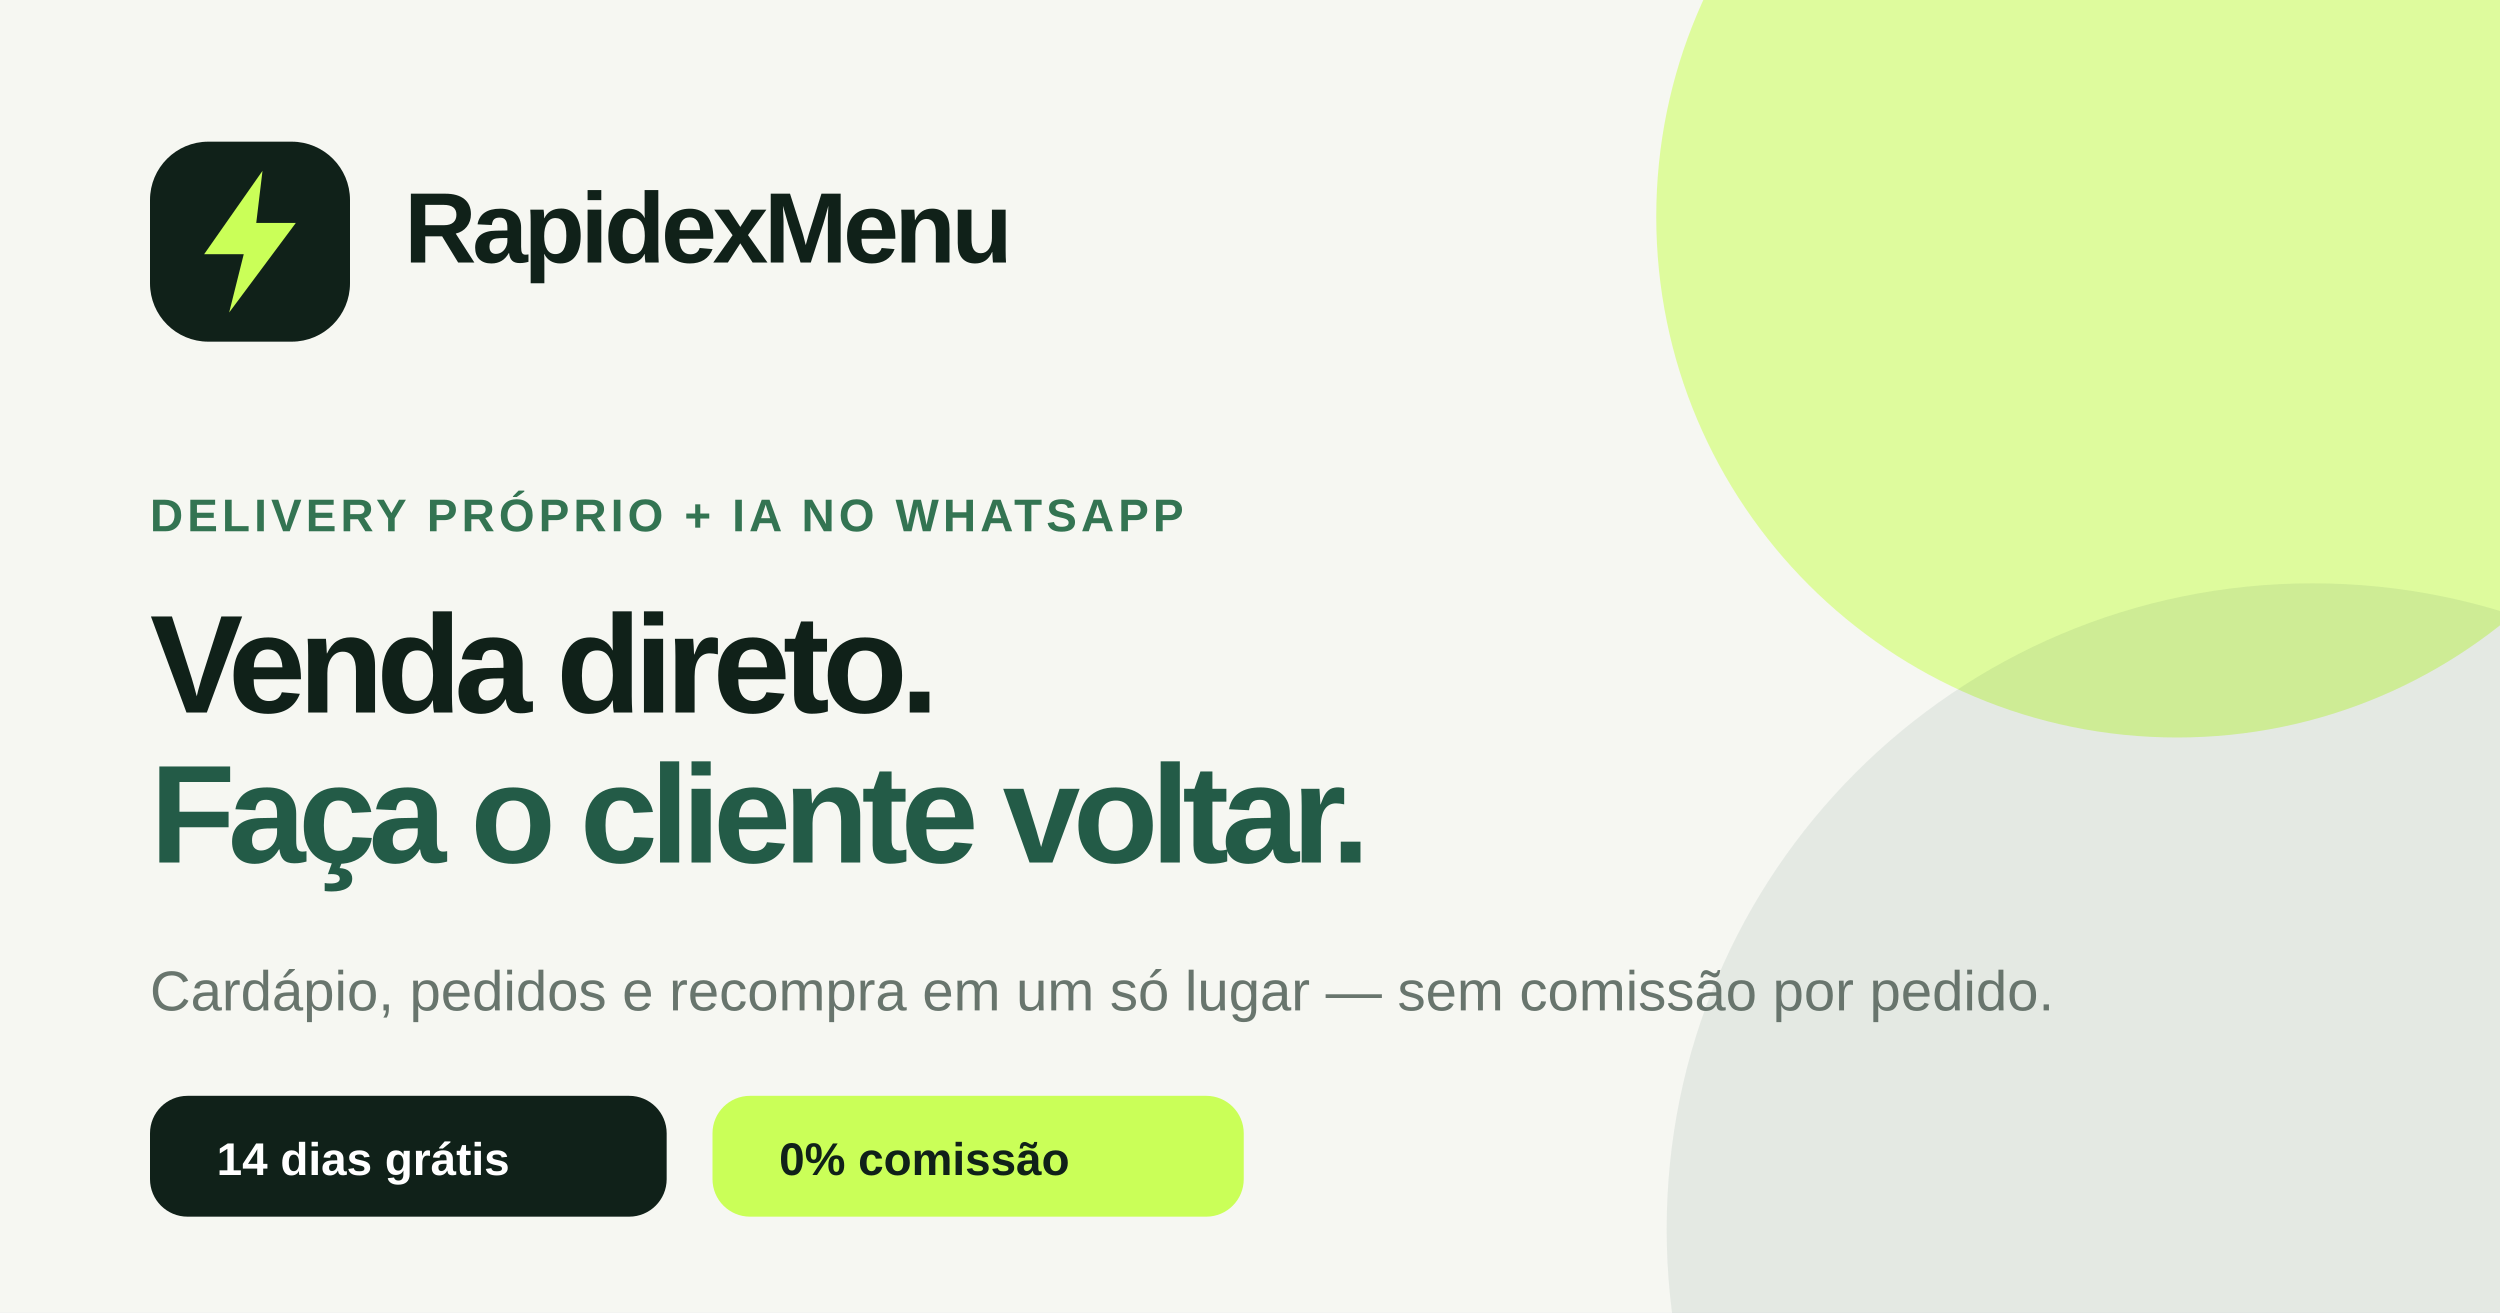
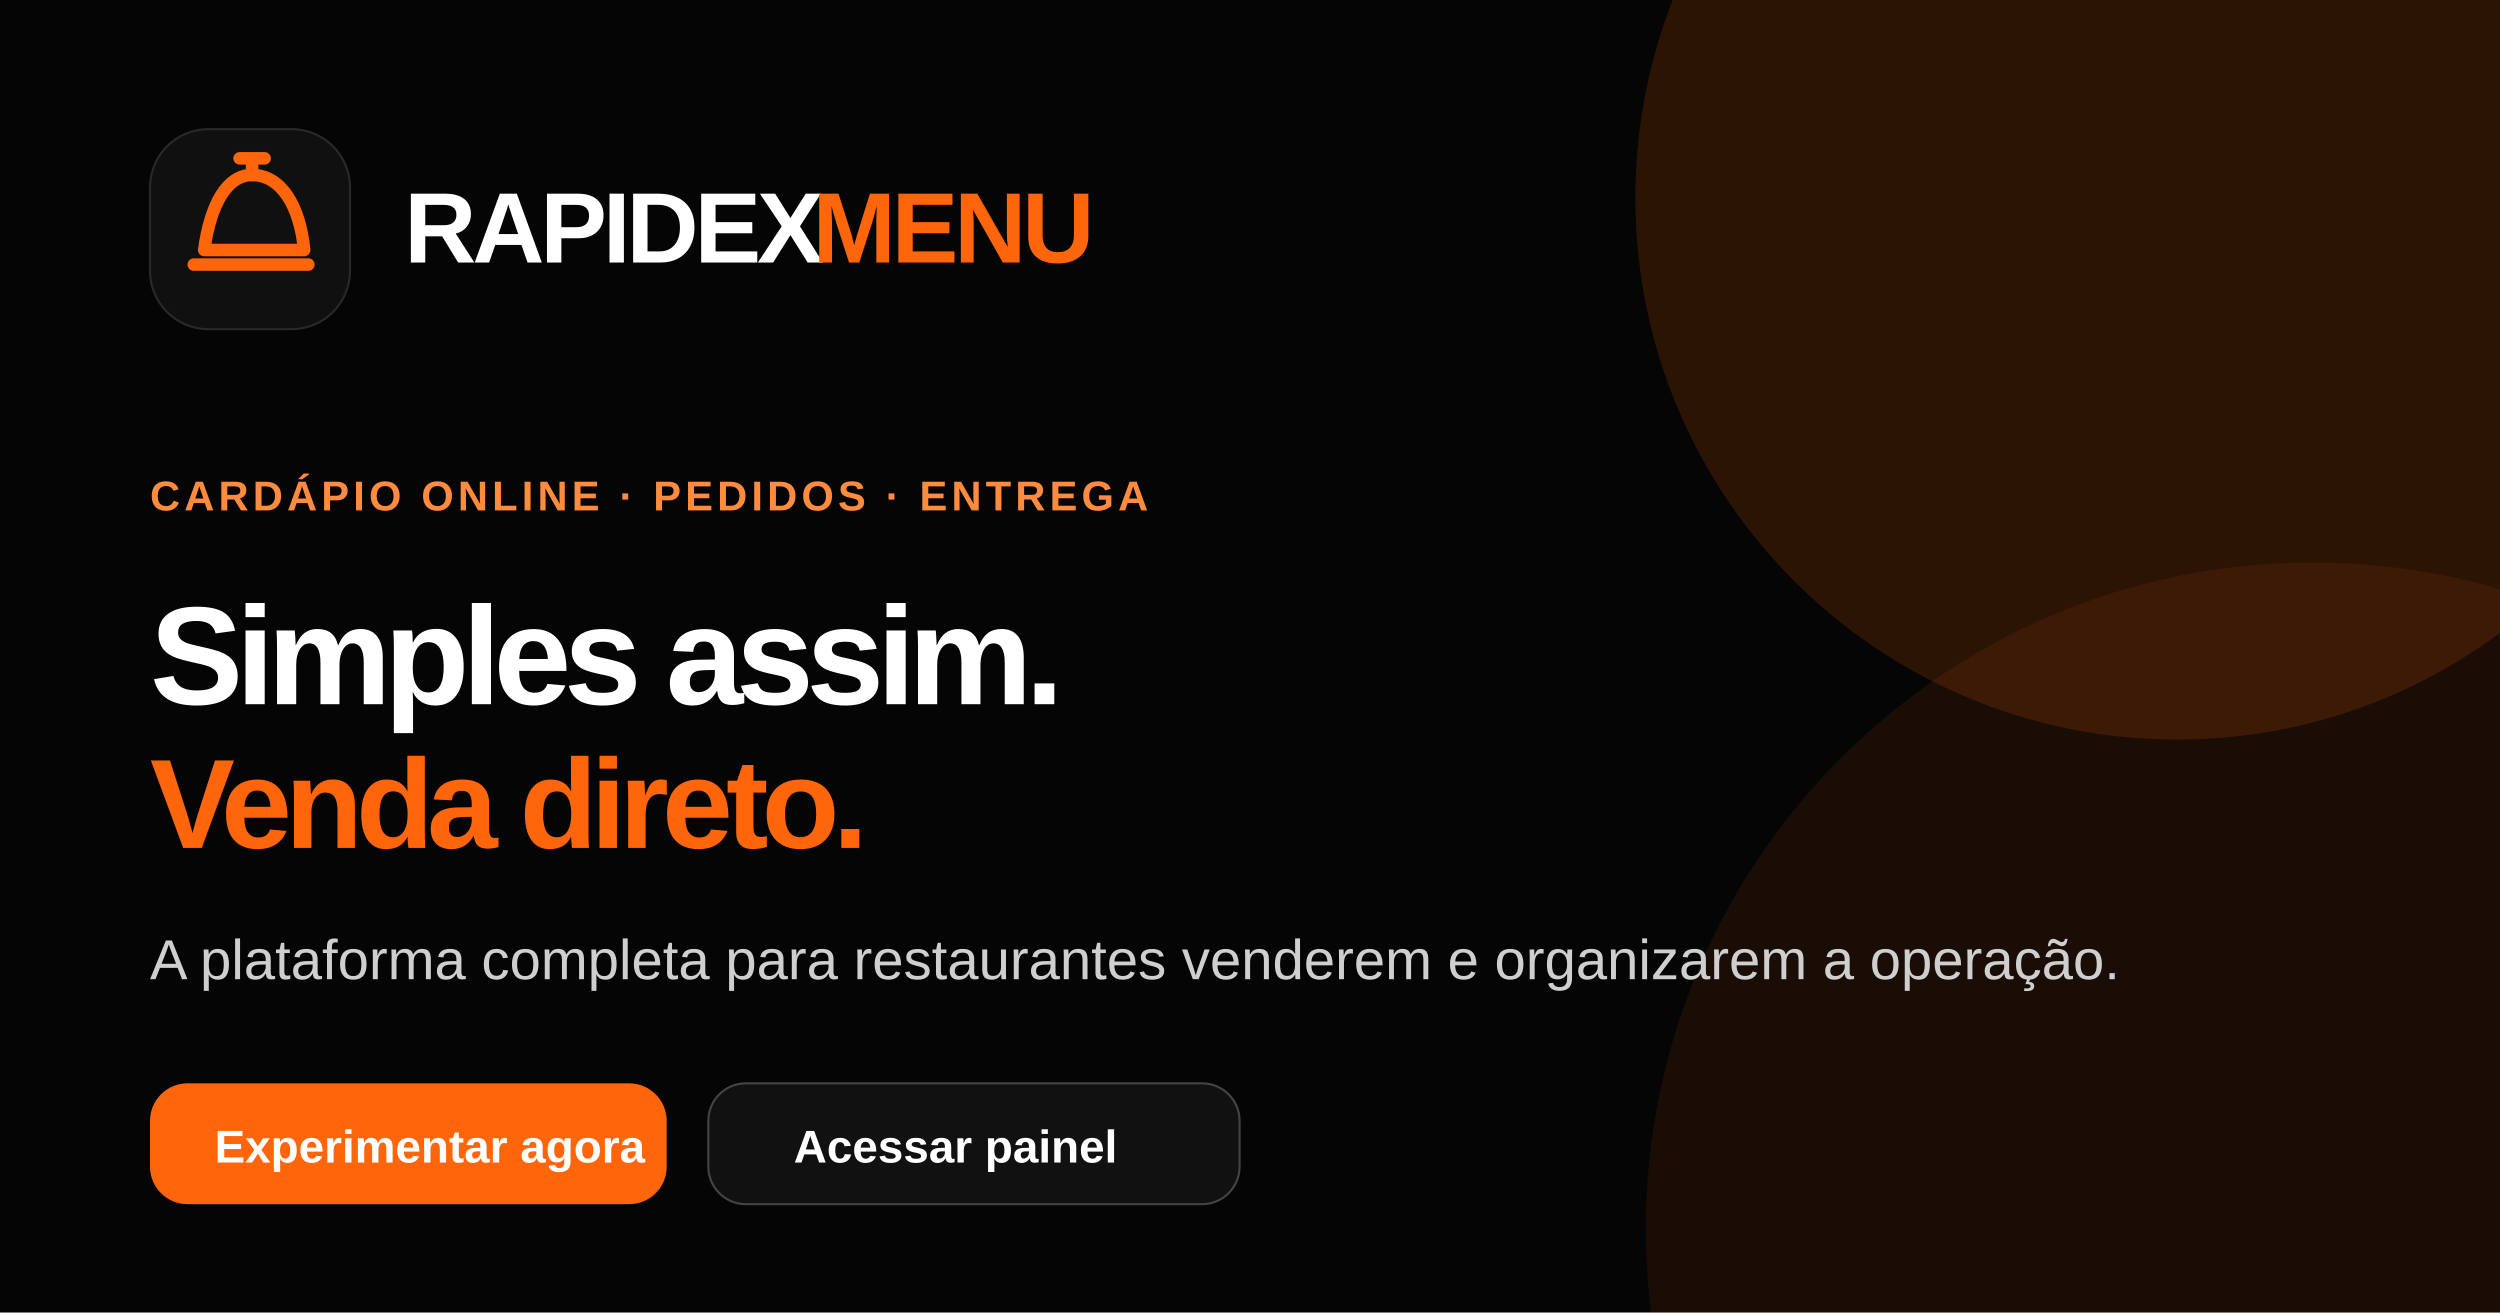
<svg xmlns="http://www.w3.org/2000/svg" width="1200" height="630" viewBox="0 0 1200 630" fill="none">
-   <rect width="1200" height="630" fill="#F6F7F2" />
-   <circle cx="1045" cy="104" r="250" fill="#CAFF58" fill-opacity="0.55" />
-   <circle cx="1110" cy="590" r="310" fill="#173F32" fill-opacity="0.08" />
-   <rect x="72" y="68" width="96" height="96" rx="28" fill="#102119" />
-   <path d="M126 82L98 122H117L110 150L142 107H123L126 82Z" fill="#CAFF58" />
-   <text x="194" y="126" fill="#102119" font-family="Arial, Helvetica, sans-serif" font-size="48" font-weight="900" letter-spacing="-2">RapidexMenu</text>
-   <text x="72" y="255" fill="#337452" font-family="Arial, Helvetica, sans-serif" font-size="22" font-weight="800" letter-spacing="2">DELIVERY PRÓPRIO + IA NO WHATSAPP</text>
-   <text x="72" y="342" fill="#102119" font-family="Arial, Helvetica, sans-serif" font-size="67" font-weight="900" letter-spacing="-3.5">Venda direto.</text>
-   <text x="72" y="414" fill="#235B47" font-family="Arial, Helvetica, sans-serif" font-size="67" font-weight="900" letter-spacing="-3.5">Faça o cliente voltar.</text>
-   <text x="72" y="485" fill="#68756D" font-family="Arial, Helvetica, sans-serif" font-size="27">Cardápio, pedidos e recompra em um só lugar — sem comissão por pedido.</text>
-   <rect x="72" y="526" width="248" height="58" rx="18" fill="#102119" />
-   <text x="104" y="564" fill="white" font-family="Arial, Helvetica, sans-serif" font-size="22" font-weight="800">14 dias grátis</text>
-   <rect x="342" y="526" width="255" height="58" rx="18" fill="#CAFF58" />
-   <text x="374" y="564" fill="#102119" font-family="Arial, Helvetica, sans-serif" font-size="22" font-weight="800">0% comissão</text>
+   <rect width="1200" height="630" fill="#050505" />
+   <circle cx="1045" cy="95" r="260" fill="#FF650B" fill-opacity="0.16" />
+   <circle cx="1110" cy="590" r="320" fill="#FF650B" fill-opacity="0.08" />
+   <rect x="72" y="62" width="96" height="96" rx="28" fill="#101010" stroke="#292929" />
+   <path d="M93 127H148" stroke="#FF650B" stroke-width="6" stroke-linecap="round" />
+   <path d="M98 120C101 98 109 84 121 84C135 84 144 99 146 120H98Z" stroke="#FF650B" stroke-width="6" stroke-linejoin="round" />
+   <path d="M121 84V76M115 76H127" stroke="#FF650B" stroke-width="6" stroke-linecap="round" />
+   <text x="194" y="126" fill="white" font-family="Arial, Helvetica, sans-serif" font-size="48" font-weight="900" letter-spacing="-2">RAPIDEX</text>
+   <text x="390" y="126" fill="#FF650B" font-family="Arial, Helvetica, sans-serif" font-size="48" font-weight="900" letter-spacing="-2">MENU</text>
+   <text x="72" y="245" fill="#FF8B3E" font-family="Arial, Helvetica, sans-serif" font-size="20" font-weight="800" letter-spacing="2">CARDÁPIO ONLINE · PEDIDOS · ENTREGA</text>
+   <text x="72" y="338" fill="white" font-family="Arial, Helvetica, sans-serif" font-size="67" font-weight="900" letter-spacing="-3.5">Simples assim.</text>
+   <text x="72" y="407" fill="#FF650B" font-family="Arial, Helvetica, sans-serif" font-size="61" font-weight="900" letter-spacing="-3.2">Venda direto.</text>
+   <text x="72" y="470" fill="#CFCFCF" font-family="Arial, Helvetica, sans-serif" font-size="27">A plataforma completa para restaurantes venderem e organizarem a operação.</text>
+   <rect x="72" y="520" width="248" height="58" rx="18" fill="#FF650B" />
+   <text x="103" y="558" fill="white" font-family="Arial, Helvetica, sans-serif" font-size="22" font-weight="800">Experimentar agora</text>
+   <rect x="340" y="520" width="255" height="58" rx="18" fill="#111111" stroke="#444444" />
+   <text x="381" y="558" fill="white" font-family="Arial, Helvetica, sans-serif" font-size="22" font-weight="800">Acessar painel</text>
</svg>
